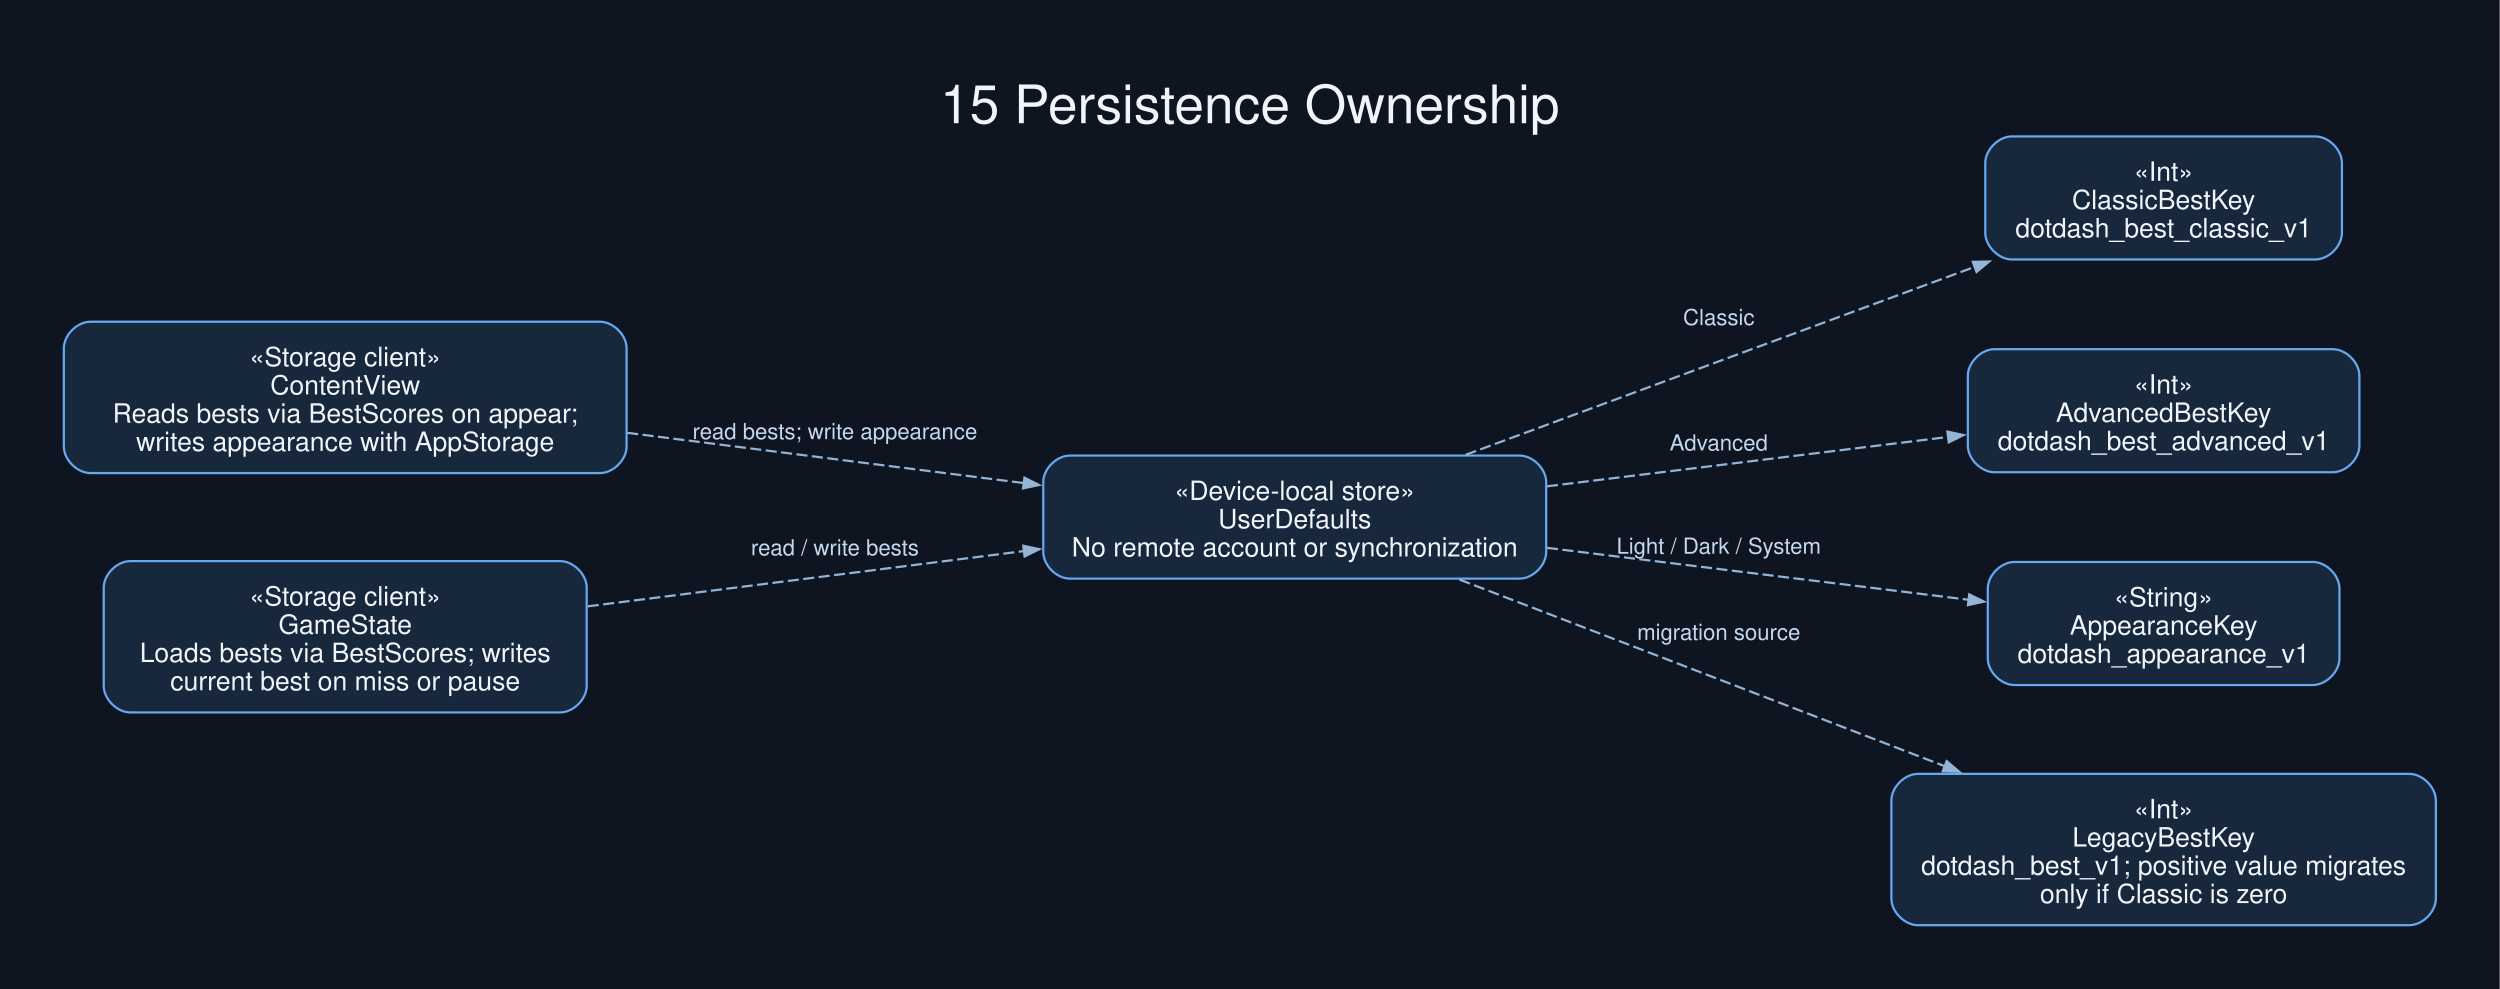
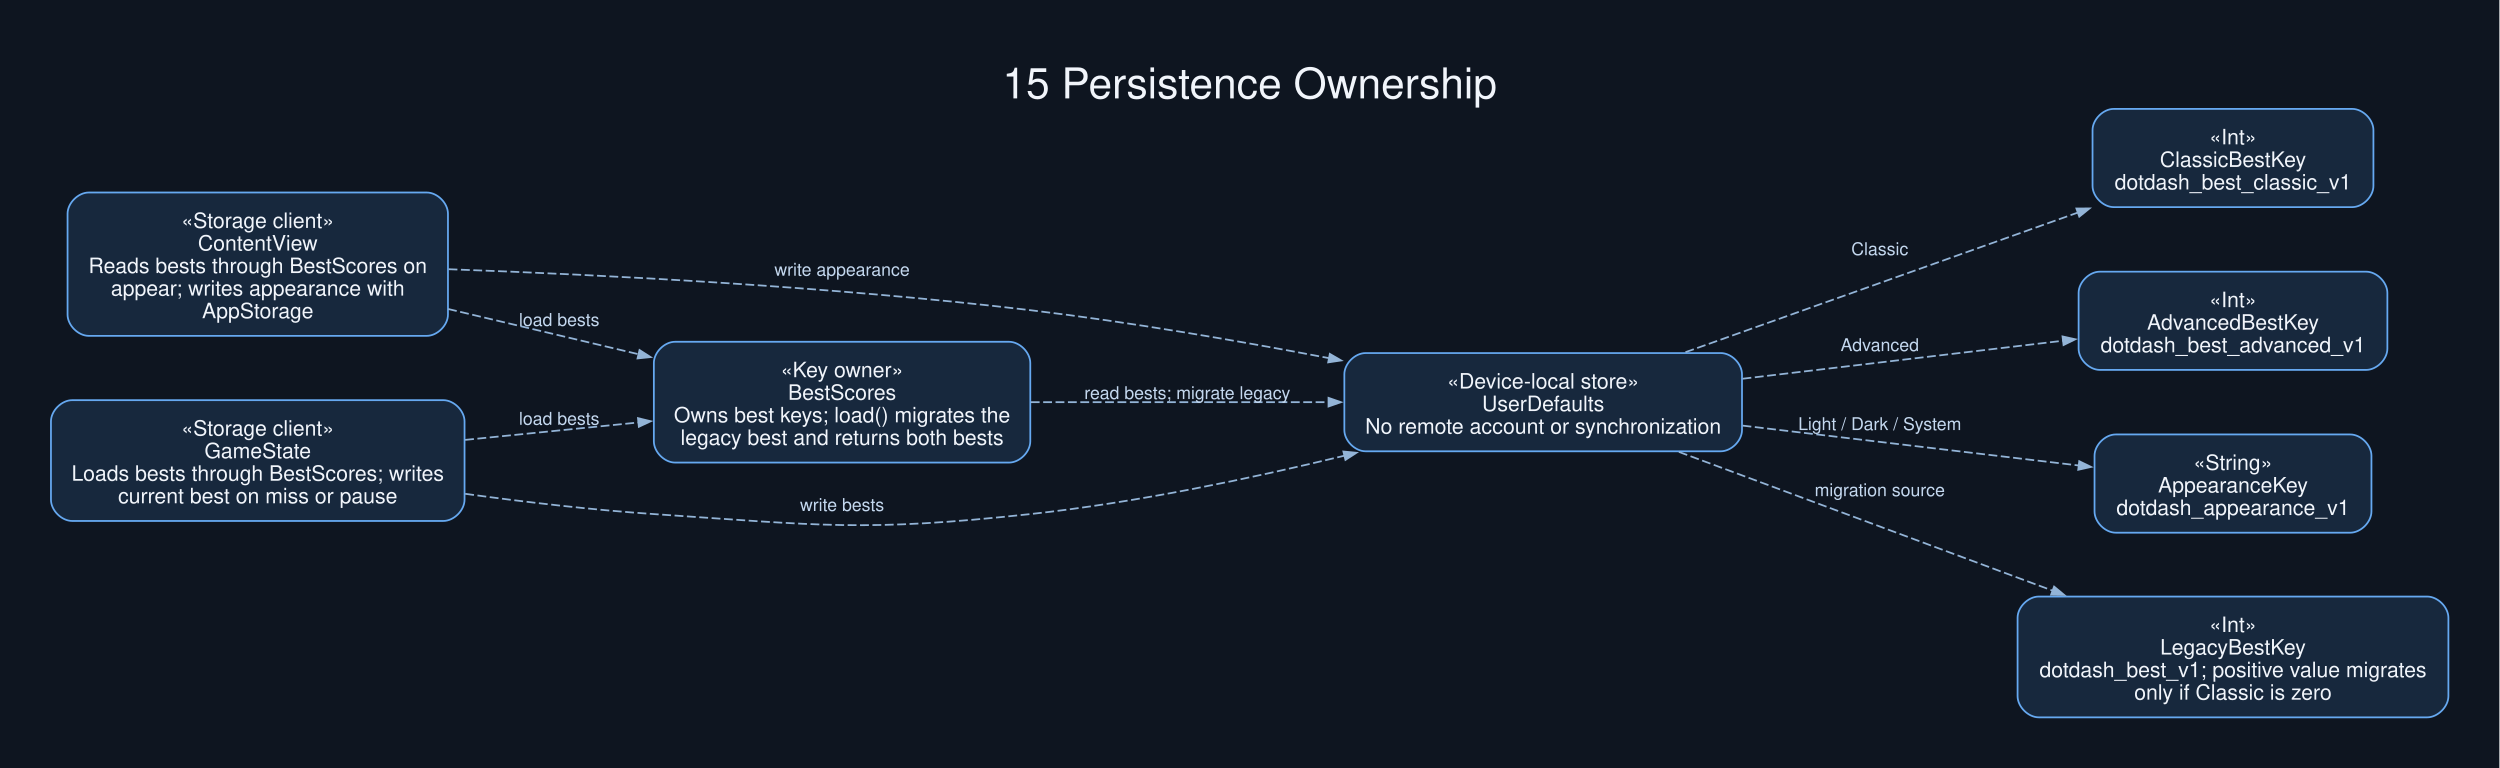
- <svg xmlns="http://www.w3.org/2000/svg" width="1128pt" height="446pt" viewBox="0.00 0.00 1128.00 446.00">
-   <g id="graph0" class="graph" transform="scale(1 1) rotate(0) translate(28.8 417.45)">
-     <polygon fill="#0e1520" stroke="none" points="-28.8,28.8 -28.8,-417.45 1099.06,-417.45 1099.06,28.8 -28.8,28.8" />
-     <text xml:space="preserve" text-anchor="middle" x="535.13" y="-361.85" font-family="Helvetica,sans-Serif" font-size="24.00" fill="#f1f5fb">15 Persistence Ownership</text>
+ <svg xmlns="http://www.w3.org/2000/svg" width="1413pt" height="434pt" viewBox="0.00 0.00 1413.00 434.00">
+   <g id="graph0" class="graph" transform="scale(1 1) rotate(0) translate(28.8 405.45)">
+     <polygon fill="#0e1520" stroke="none" points="-28.8,28.8 -28.8,-405.45 1383.84,-405.45 1383.84,28.8 -28.8,28.8" />
+     <text xml:space="preserve" text-anchor="middle" x="677.52" y="-349.85" font-family="Helvetica,sans-Serif" font-size="24.00" fill="#f1f5fb">15 Persistence Ownership</text>
    <g id="node1" class="node">
-       <path fill="#17283d" stroke="#66a9f1" d="M241.92,-272.28C241.92,-272.28 12,-272.28 12,-272.28 6,-272.28 0,-266.28 0,-260.28 0,-260.28 0,-216 0,-216 0,-210 6,-204 12,-204 12,-204 241.92,-204 241.92,-204 247.92,-204 253.92,-210 253.92,-216 253.92,-216 253.92,-260.28 253.92,-260.28 253.92,-266.28 247.92,-272.28 241.92,-272.28" />
-       <text xml:space="preserve" text-anchor="middle" x="126.96" y="-252.24" font-family="Helvetica,sans-Serif" font-size="12.00" fill="#f1f5fb">«Storage client»</text>
-       <text xml:space="preserve" text-anchor="middle" x="126.96" y="-239.49" font-family="Helvetica,sans-Serif" font-size="12.00" fill="#f1f5fb">ContentView</text>
-       <text xml:space="preserve" text-anchor="middle" x="126.96" y="-226.74" font-family="Helvetica,sans-Serif" font-size="12.00" fill="#f1f5fb">Reads bests via BestScores on appear;</text>
-       <text xml:space="preserve" text-anchor="middle" x="126.96" y="-213.99" font-family="Helvetica,sans-Serif" font-size="12.00" fill="#f1f5fb">writes appearance with AppStorage</text>
+       <path fill="#17283d" stroke="#66a9f1" d="M212.39,-296.65C212.39,-296.65 21.38,-296.65 21.38,-296.65 15.38,-296.65 9.38,-290.65 9.38,-284.65 9.38,-284.65 9.38,-227.62 9.38,-227.62 9.38,-221.62 15.38,-215.62 21.38,-215.62 21.38,-215.62 212.39,-215.62 212.39,-215.62 218.39,-215.62 224.39,-221.62 224.39,-227.62 224.39,-227.62 224.39,-284.65 224.39,-284.65 224.39,-290.65 218.39,-296.65 212.39,-296.65" />
+       <text xml:space="preserve" text-anchor="middle" x="116.88" y="-276.62" font-family="Helvetica,sans-Serif" font-size="12.00" fill="#f1f5fb">«Storage client»</text>
+       <text xml:space="preserve" text-anchor="middle" x="116.88" y="-263.87" font-family="Helvetica,sans-Serif" font-size="12.00" fill="#f1f5fb">ContentView</text>
+       <text xml:space="preserve" text-anchor="middle" x="116.88" y="-251.11" font-family="Helvetica,sans-Serif" font-size="12.00" fill="#f1f5fb">Reads bests through BestScores on</text>
+       <text xml:space="preserve" text-anchor="middle" x="116.88" y="-238.36" font-family="Helvetica,sans-Serif" font-size="12.00" fill="#f1f5fb">appear; writes appearance with</text>
+       <text xml:space="preserve" text-anchor="middle" x="116.88" y="-225.61" font-family="Helvetica,sans-Serif" font-size="12.00" fill="#f1f5fb">AppStorage</text>
    </g>
    <g id="node3" class="node">
-       <path fill="#17283d" stroke="#66a9f1" d="M656.84,-211.9C656.84,-211.9 453.92,-211.9 453.92,-211.9 447.92,-211.9 441.92,-205.9 441.92,-199.9 441.92,-199.9 441.92,-168.38 441.92,-168.38 441.92,-162.38 447.92,-156.38 453.92,-156.38 453.92,-156.38 656.84,-156.38 656.84,-156.38 662.84,-156.38 668.84,-162.38 668.84,-168.38 668.84,-168.38 668.84,-199.9 668.84,-199.9 668.84,-205.9 662.84,-211.9 656.84,-211.9" />
-       <text xml:space="preserve" text-anchor="middle" x="555.38" y="-191.86" font-family="Helvetica,sans-Serif" font-size="12.00" fill="#f1f5fb">«Device-local store»</text>
-       <text xml:space="preserve" text-anchor="middle" x="555.38" y="-179.11" font-family="Helvetica,sans-Serif" font-size="12.00" fill="#f1f5fb">UserDefaults</text>
-       <text xml:space="preserve" text-anchor="middle" x="555.38" y="-166.36" font-family="Helvetica,sans-Serif" font-size="12.00" fill="#f1f5fb">No remote account or synchronization</text>
+       <path fill="#17283d" stroke="#66a9f1" d="M943.78,-205.9C943.78,-205.9 743.02,-205.9 743.02,-205.9 737.02,-205.9 731.02,-199.9 731.02,-193.9 731.02,-193.9 731.02,-162.38 731.02,-162.38 731.02,-156.38 737.02,-150.38 743.02,-150.38 743.02,-150.38 943.78,-150.38 943.78,-150.38 949.78,-150.38 955.78,-156.38 955.78,-162.38 955.78,-162.38 955.78,-193.9 955.78,-193.9 955.78,-199.9 949.78,-205.9 943.78,-205.9" />
+       <text xml:space="preserve" text-anchor="middle" x="843.4" y="-185.86" font-family="Helvetica,sans-Serif" font-size="12.00" fill="#f1f5fb">«Device-local store»</text>
+       <text xml:space="preserve" text-anchor="middle" x="843.4" y="-173.11" font-family="Helvetica,sans-Serif" font-size="12.00" fill="#f1f5fb">UserDefaults</text>
+       <text xml:space="preserve" text-anchor="middle" x="843.4" y="-160.36" font-family="Helvetica,sans-Serif" font-size="12.00" fill="#f1f5fb">No remote account or synchronization</text>
    </g>
    <g id="edge1" class="edge">
-       <path fill="none" stroke="#93b4d7" stroke-dasharray="5,2" d="M254.17,-222.16C310.82,-214.98 377.35,-206.56 433.37,-199.46" />
-       <polygon fill="#93b4d7" stroke="#93b4d7" points="433.42,-201.93 440.05,-198.62 432.8,-197.07 433.42,-201.93" />
-       <text xml:space="preserve" text-anchor="middle" x="347.92" y="-219.31" font-family="Helvetica,sans-Serif" font-size="10.00" fill="#c4d8ef">read bests; write appearance</text>
+       <path fill="none" stroke="#93b4d7" stroke-dasharray="5,2" d="M224.72,-253.29C313.1,-250.09 441.8,-243.48 553.52,-230.14 609.35,-223.47 670.73,-212.89 722.49,-203.01" />
+       <polygon fill="#93b4d7" stroke="#93b4d7" points="722.82,-205.44 729.23,-201.72 721.89,-200.63 722.82,-205.44" />
+       <text xml:space="preserve" text-anchor="middle" x="447.14" y="-249.6" font-family="Helvetica,sans-Serif" font-size="10.00" fill="#c4d8ef">write appearance</text>
+     </g>
+     <g id="node8" class="node">
+       <path fill="#17283d" stroke="#66a9f1" d="M541.52,-212.28C541.52,-212.28 352.76,-212.28 352.76,-212.28 346.76,-212.28 340.76,-206.28 340.76,-200.28 340.76,-200.28 340.76,-156 340.76,-156 340.76,-150 346.76,-144 352.76,-144 352.76,-144 541.52,-144 541.52,-144 547.52,-144 553.52,-150 553.52,-156 553.52,-156 553.52,-200.28 553.52,-200.28 553.52,-206.28 547.52,-212.28 541.52,-212.28" />
+       <text xml:space="preserve" text-anchor="middle" x="447.14" y="-192.24" font-family="Helvetica,sans-Serif" font-size="12.00" fill="#f1f5fb">«Key owner»</text>
+       <text xml:space="preserve" text-anchor="middle" x="447.14" y="-179.49" font-family="Helvetica,sans-Serif" font-size="12.00" fill="#f1f5fb">BestScores</text>
+       <text xml:space="preserve" text-anchor="middle" x="447.14" y="-166.74" font-family="Helvetica,sans-Serif" font-size="12.00" fill="#f1f5fb">Owns best keys; load() migrates the</text>
+       <text xml:space="preserve" text-anchor="middle" x="447.14" y="-153.99" font-family="Helvetica,sans-Serif" font-size="12.00" fill="#f1f5fb">legacy best and returns both bests</text>
+     </g>
+     <g id="edge7" class="edge">
+       <path fill="none" stroke="#93b4d7" stroke-dasharray="5,2" d="M224.46,-230.82C259,-222.61 297.45,-213.47 332.49,-205.15" />
+       <polygon fill="#93b4d7" stroke="#93b4d7" points="332.66,-207.62 338.91,-203.62 331.53,-202.86 332.66,-207.62" />
+       <text xml:space="preserve" text-anchor="middle" x="287.26" y="-221.23" font-family="Helvetica,sans-Serif" font-size="10.00" fill="#c4d8ef">load bests</text>
    </g>
    <g id="node2" class="node">
-       <path fill="#17283d" stroke="#66a9f1" d="M223.92,-164.28C223.92,-164.28 30,-164.28 30,-164.28 24,-164.28 18,-158.28 18,-152.28 18,-152.28 18,-108 18,-108 18,-102 24,-96 30,-96 30,-96 223.92,-96 223.92,-96 229.92,-96 235.92,-102 235.92,-108 235.92,-108 235.92,-152.28 235.92,-152.28 235.92,-158.28 229.92,-164.28 223.92,-164.28" />
-       <text xml:space="preserve" text-anchor="middle" x="126.96" y="-144.24" font-family="Helvetica,sans-Serif" font-size="12.00" fill="#f1f5fb">«Storage client»</text>
-       <text xml:space="preserve" text-anchor="middle" x="126.96" y="-131.49" font-family="Helvetica,sans-Serif" font-size="12.00" fill="#f1f5fb">GameState</text>
-       <text xml:space="preserve" text-anchor="middle" x="126.96" y="-118.74" font-family="Helvetica,sans-Serif" font-size="12.00" fill="#f1f5fb">Loads bests via BestScores; writes</text>
-       <text xml:space="preserve" text-anchor="middle" x="126.96" y="-105.99" font-family="Helvetica,sans-Serif" font-size="12.00" fill="#f1f5fb">current best on miss or pause</text>
+       <path fill="#17283d" stroke="#66a9f1" d="M221.76,-179.28C221.76,-179.28 12,-179.28 12,-179.28 6,-179.28 0,-173.28 0,-167.28 0,-167.28 0,-123 0,-123 0,-117 6,-111 12,-111 12,-111 221.76,-111 221.76,-111 227.76,-111 233.76,-117 233.76,-123 233.76,-123 233.76,-167.28 233.76,-167.28 233.76,-173.28 227.76,-179.28 221.76,-179.28" />
+       <text xml:space="preserve" text-anchor="middle" x="116.88" y="-159.24" font-family="Helvetica,sans-Serif" font-size="12.00" fill="#f1f5fb">«Storage client»</text>
+       <text xml:space="preserve" text-anchor="middle" x="116.88" y="-146.49" font-family="Helvetica,sans-Serif" font-size="12.00" fill="#f1f5fb">GameState</text>
+       <text xml:space="preserve" text-anchor="middle" x="116.88" y="-133.74" font-family="Helvetica,sans-Serif" font-size="12.00" fill="#f1f5fb">Loads bests through BestScores; writes</text>
+       <text xml:space="preserve" text-anchor="middle" x="116.88" y="-120.99" font-family="Helvetica,sans-Serif" font-size="12.00" fill="#f1f5fb">current best on miss or pause</text>
    </g>
    <g id="edge2" class="edge">
-       <path fill="none" stroke="#93b4d7" stroke-dasharray="5,2" d="M236.39,-143.87C296.49,-151.48 371.37,-160.96 433.37,-168.82" />
-       <polygon fill="#93b4d7" stroke="#93b4d7" points="432.89,-171.22 440.14,-169.67 433.5,-166.36 432.89,-171.22" />
-       <text xml:space="preserve" text-anchor="middle" x="347.92" y="-166.88" font-family="Helvetica,sans-Serif" font-size="10.00" fill="#c4d8ef">read / write bests</text>
+       <path fill="none" stroke="#93b4d7" stroke-dasharray="5,2" d="M234.12,-126.35C268.37,-121.63 305.99,-117.24 340.76,-114.89 435.1,-108.52 459.51,-104.72 553.52,-114.89 612.87,-121.31 677.91,-134.95 731.22,-147.92" />
+       <polygon fill="#93b4d7" stroke="#93b4d7" points="730.48,-150.26 737.86,-149.55 731.65,-145.51 730.48,-150.26" />
+       <text xml:space="preserve" text-anchor="middle" x="447.14" y="-116.64" font-family="Helvetica,sans-Serif" font-size="10.00" fill="#c4d8ef">write bests</text>
+     </g>
+     <g id="edge8" class="edge">
+       <path fill="none" stroke="#93b4d7" stroke-dasharray="5,2" d="M234.07,-156.82C265.9,-160.02 300.37,-163.49 332.08,-166.67" />
+       <polygon fill="#93b4d7" stroke="#93b4d7" points="331.79,-169.11 339,-167.37 332.28,-164.23 331.79,-169.11" />
+       <text xml:space="preserve" text-anchor="middle" x="287.26" y="-165.37" font-family="Helvetica,sans-Serif" font-size="10.00" fill="#c4d8ef">load bests</text>
    </g>
    <g id="node4" class="node">
-       <path fill="#17283d" stroke="#66a9f1" d="M1015.88,-355.9C1015.88,-355.9 878.96,-355.9 878.96,-355.9 872.96,-355.9 866.96,-349.9 866.96,-343.9 866.96,-343.9 866.96,-312.38 866.96,-312.38 866.96,-306.38 872.96,-300.38 878.96,-300.38 878.96,-300.38 1015.88,-300.38 1015.88,-300.38 1021.88,-300.38 1027.88,-306.38 1027.88,-312.38 1027.88,-312.38 1027.88,-343.9 1027.88,-343.9 1027.88,-349.9 1021.88,-355.9 1015.88,-355.9" />
-       <text xml:space="preserve" text-anchor="middle" x="947.42" y="-335.87" font-family="Helvetica,sans-Serif" font-size="12.00" fill="#f1f5fb">«Int»</text>
-       <text xml:space="preserve" text-anchor="middle" x="947.42" y="-323.12" font-family="Helvetica,sans-Serif" font-size="12.00" fill="#f1f5fb">ClassicBestKey</text>
-       <text xml:space="preserve" text-anchor="middle" x="947.42" y="-310.37" font-family="Helvetica,sans-Serif" font-size="12.00" fill="#f1f5fb">dotdash_best_classic_v1</text>
+       <path fill="#17283d" stroke="#66a9f1" d="M1300.66,-343.9C1300.66,-343.9 1165.9,-343.9 1165.9,-343.9 1159.9,-343.9 1153.9,-337.9 1153.9,-331.9 1153.9,-331.9 1153.9,-300.38 1153.9,-300.38 1153.9,-294.38 1159.9,-288.38 1165.9,-288.38 1165.9,-288.38 1300.66,-288.38 1300.66,-288.38 1306.66,-288.38 1312.66,-294.38 1312.66,-300.38 1312.66,-300.38 1312.66,-331.9 1312.66,-331.9 1312.66,-337.9 1306.66,-343.9 1300.66,-343.9" />
+       <text xml:space="preserve" text-anchor="middle" x="1233.28" y="-323.87" font-family="Helvetica,sans-Serif" font-size="12.00" fill="#f1f5fb">«Int»</text>
+       <text xml:space="preserve" text-anchor="middle" x="1233.28" y="-311.12" font-family="Helvetica,sans-Serif" font-size="12.00" fill="#f1f5fb">ClassicBestKey</text>
+       <text xml:space="preserve" text-anchor="middle" x="1233.28" y="-298.37" font-family="Helvetica,sans-Serif" font-size="12.00" fill="#f1f5fb">dotdash_best_classic_v1</text>
    </g>
    <g id="edge3" class="edge">
-       <path fill="none" stroke="#93b4d7" stroke-dasharray="5,2" d="M632.51,-212.25C698.58,-236.64 794.09,-271.9 862.38,-297.11" />
-       <polygon fill="#93b4d7" stroke="#93b4d7" points="861.32,-299.33 868.73,-299.46 863.02,-294.73 861.32,-299.33" />
-       <text xml:space="preserve" text-anchor="middle" x="746.71" y="-270.79" font-family="Helvetica,sans-Serif" font-size="10.00" fill="#c4d8ef">Classic</text>
+       <path fill="none" stroke="#93b4d7" stroke-dasharray="5,2" d="M923.83,-206.4C988.36,-229.36 1079.25,-261.7 1145.65,-285.32" />
+       <polygon fill="#93b4d7" stroke="#93b4d7" points="1144.78,-287.61 1152.2,-287.65 1146.42,-282.99 1144.78,-287.61" />
+       <text xml:space="preserve" text-anchor="middle" x="1033.65" y="-261.25" font-family="Helvetica,sans-Serif" font-size="10.00" fill="#c4d8ef">Classic</text>
    </g>
    <g id="node5" class="node">
-       <path fill="#17283d" stroke="#66a9f1" d="M1023.76,-259.9C1023.76,-259.9 871.09,-259.9 871.09,-259.9 865.09,-259.9 859.09,-253.9 859.09,-247.9 859.09,-247.9 859.09,-216.38 859.09,-216.38 859.09,-210.38 865.09,-204.38 871.09,-204.38 871.09,-204.38 1023.76,-204.38 1023.76,-204.38 1029.76,-204.38 1035.76,-210.38 1035.76,-216.38 1035.76,-216.38 1035.76,-247.9 1035.76,-247.9 1035.76,-253.9 1029.76,-259.9 1023.76,-259.9" />
-       <text xml:space="preserve" text-anchor="middle" x="947.42" y="-239.86" font-family="Helvetica,sans-Serif" font-size="12.00" fill="#f1f5fb">«Int»</text>
-       <text xml:space="preserve" text-anchor="middle" x="947.42" y="-227.11" font-family="Helvetica,sans-Serif" font-size="12.00" fill="#f1f5fb">AdvancedBestKey</text>
-       <text xml:space="preserve" text-anchor="middle" x="947.42" y="-214.36" font-family="Helvetica,sans-Serif" font-size="12.00" fill="#f1f5fb">dotdash_best_advanced_v1</text>
+       <path fill="#17283d" stroke="#66a9f1" d="M1308.54,-251.9C1308.54,-251.9 1158.03,-251.9 1158.03,-251.9 1152.03,-251.9 1146.03,-245.9 1146.03,-239.9 1146.03,-239.9 1146.03,-208.38 1146.03,-208.38 1146.03,-202.38 1152.03,-196.38 1158.03,-196.38 1158.03,-196.38 1308.54,-196.38 1308.54,-196.38 1314.54,-196.38 1320.54,-202.38 1320.54,-208.38 1320.54,-208.38 1320.54,-239.9 1320.54,-239.9 1320.54,-245.9 1314.54,-251.9 1308.54,-251.9" />
+       <text xml:space="preserve" text-anchor="middle" x="1233.28" y="-231.86" font-family="Helvetica,sans-Serif" font-size="12.00" fill="#f1f5fb">«Int»</text>
+       <text xml:space="preserve" text-anchor="middle" x="1233.28" y="-219.11" font-family="Helvetica,sans-Serif" font-size="12.00" fill="#f1f5fb">AdvancedBestKey</text>
+       <text xml:space="preserve" text-anchor="middle" x="1233.28" y="-206.36" font-family="Helvetica,sans-Serif" font-size="12.00" fill="#f1f5fb">dotdash_best_advanced_v1</text>
    </g>
    <g id="edge4" class="edge">
-       <path fill="none" stroke="#93b4d7" stroke-dasharray="5,2" d="M669.2,-198.02C726.55,-205.08 795.51,-213.57 850.31,-220.31" />
-       <polygon fill="#93b4d7" stroke="#93b4d7" points="849.88,-222.73 857.13,-221.15 850.48,-217.86 849.88,-222.73" />
-       <text xml:space="preserve" text-anchor="middle" x="746.71" y="-214.19" font-family="Helvetica,sans-Serif" font-size="10.00" fill="#c4d8ef">Advanced</text>
+       <path fill="none" stroke="#93b4d7" stroke-dasharray="5,2" d="M956.07,-191.38C1013.44,-198.19 1082.6,-206.39 1137.37,-212.88" />
+       <polygon fill="#93b4d7" stroke="#93b4d7" points="1136.94,-215.3 1144.18,-213.69 1137.52,-210.43 1136.94,-215.3" />
+       <text xml:space="preserve" text-anchor="middle" x="1033.65" y="-207.01" font-family="Helvetica,sans-Serif" font-size="10.00" fill="#c4d8ef">Advanced</text>
    </g>
    <g id="node6" class="node">
-       <path fill="#17283d" stroke="#66a9f1" d="M1014.76,-163.9C1014.76,-163.9 880.09,-163.9 880.09,-163.9 874.09,-163.9 868.09,-157.9 868.09,-151.9 868.09,-151.9 868.09,-120.37 868.09,-120.37 868.09,-114.37 874.09,-108.37 880.09,-108.37 880.09,-108.37 1014.76,-108.37 1014.76,-108.37 1020.76,-108.37 1026.76,-114.37 1026.76,-120.37 1026.76,-120.37 1026.76,-151.9 1026.76,-151.9 1026.76,-157.9 1020.76,-163.9 1014.76,-163.9" />
-       <text xml:space="preserve" text-anchor="middle" x="947.42" y="-143.86" font-family="Helvetica,sans-Serif" font-size="12.00" fill="#f1f5fb">«String»</text>
-       <text xml:space="preserve" text-anchor="middle" x="947.42" y="-131.11" font-family="Helvetica,sans-Serif" font-size="12.00" fill="#f1f5fb">AppearanceKey</text>
-       <text xml:space="preserve" text-anchor="middle" x="947.42" y="-118.36" font-family="Helvetica,sans-Serif" font-size="12.00" fill="#f1f5fb">dotdash_appearance_v1</text>
+       <path fill="#17283d" stroke="#66a9f1" d="M1299.54,-159.9C1299.54,-159.9 1167.03,-159.9 1167.03,-159.9 1161.03,-159.9 1155.03,-153.9 1155.03,-147.9 1155.03,-147.9 1155.03,-116.37 1155.03,-116.37 1155.03,-110.37 1161.03,-104.37 1167.03,-104.37 1167.03,-104.37 1299.54,-104.37 1299.54,-104.37 1305.54,-104.37 1311.54,-110.37 1311.54,-116.37 1311.54,-116.37 1311.54,-147.9 1311.54,-147.9 1311.54,-153.9 1305.54,-159.9 1299.54,-159.9" />
+       <text xml:space="preserve" text-anchor="middle" x="1233.28" y="-139.86" font-family="Helvetica,sans-Serif" font-size="12.00" fill="#f1f5fb">«String»</text>
+       <text xml:space="preserve" text-anchor="middle" x="1233.28" y="-127.11" font-family="Helvetica,sans-Serif" font-size="12.00" fill="#f1f5fb">AppearanceKey</text>
+       <text xml:space="preserve" text-anchor="middle" x="1233.28" y="-114.36" font-family="Helvetica,sans-Serif" font-size="12.00" fill="#f1f5fb">dotdash_appearance_v1</text>
    </g>
    <g id="edge5" class="edge">
-       <path fill="none" stroke="#93b4d7" stroke-dasharray="5,2" d="M669.2,-170.26C729.88,-162.79 803.57,-153.72 859.72,-146.81" />
-       <polygon fill="#93b4d7" stroke="#93b4d7" points="859.72,-149.28 866.37,-145.99 859.12,-144.42 859.72,-149.28" />
-       <text xml:space="preserve" text-anchor="middle" x="746.71" y="-167.6" font-family="Helvetica,sans-Serif" font-size="10.00" fill="#c4d8ef">Light / Dark / System</text>
+       <path fill="none" stroke="#93b4d7" stroke-dasharray="5,2" d="M956.07,-164.9C1016.65,-157.71 1090.38,-148.97 1146.42,-142.32" />
+       <polygon fill="#93b4d7" stroke="#93b4d7" points="1146.39,-144.79 1153.06,-141.54 1145.82,-139.93 1146.39,-144.79" />
+       <text xml:space="preserve" text-anchor="middle" x="1033.65" y="-162.36" font-family="Helvetica,sans-Serif" font-size="10.00" fill="#c4d8ef">Light / Dark / System</text>
    </g>
    <g id="node7" class="node">
-       <path fill="#17283d" stroke="#66a9f1" d="M1058.26,-68.28C1058.26,-68.28 836.59,-68.28 836.59,-68.28 830.59,-68.28 824.59,-62.28 824.59,-56.28 824.59,-56.28 824.59,-12 824.59,-12 824.59,-6 830.59,0 836.59,0 836.59,0 1058.26,0 1058.26,0 1064.26,0 1070.26,-6 1070.26,-12 1070.26,-12 1070.26,-56.28 1070.26,-56.28 1070.26,-62.28 1064.26,-68.28 1058.26,-68.28" />
-       <text xml:space="preserve" text-anchor="middle" x="947.42" y="-48.24" font-family="Helvetica,sans-Serif" font-size="12.00" fill="#f1f5fb">«Int»</text>
-       <text xml:space="preserve" text-anchor="middle" x="947.42" y="-35.49" font-family="Helvetica,sans-Serif" font-size="12.00" fill="#f1f5fb">LegacyBestKey</text>
-       <text xml:space="preserve" text-anchor="middle" x="947.42" y="-22.74" font-family="Helvetica,sans-Serif" font-size="12.00" fill="#f1f5fb">dotdash_best_v1; positive value migrates</text>
-       <text xml:space="preserve" text-anchor="middle" x="947.42" y="-9.99" font-family="Helvetica,sans-Serif" font-size="12.00" fill="#f1f5fb">only if Classic is zero</text>
+       <path fill="#17283d" stroke="#66a9f1" d="M1343.04,-68.28C1343.04,-68.28 1123.53,-68.28 1123.53,-68.28 1117.53,-68.28 1111.53,-62.28 1111.53,-56.28 1111.53,-56.28 1111.53,-12 1111.53,-12 1111.53,-6 1117.53,0 1123.53,0 1123.53,0 1343.04,0 1343.04,0 1349.04,0 1355.04,-6 1355.04,-12 1355.04,-12 1355.04,-56.28 1355.04,-56.28 1355.04,-62.28 1349.04,-68.28 1343.04,-68.28" />
+       <text xml:space="preserve" text-anchor="middle" x="1233.28" y="-48.24" font-family="Helvetica,sans-Serif" font-size="12.00" fill="#f1f5fb">«Int»</text>
+       <text xml:space="preserve" text-anchor="middle" x="1233.28" y="-35.49" font-family="Helvetica,sans-Serif" font-size="12.00" fill="#f1f5fb">LegacyBestKey</text>
+       <text xml:space="preserve" text-anchor="middle" x="1233.28" y="-22.74" font-family="Helvetica,sans-Serif" font-size="12.00" fill="#f1f5fb">dotdash_best_v1; positive value migrates</text>
+       <text xml:space="preserve" text-anchor="middle" x="1233.28" y="-9.99" font-family="Helvetica,sans-Serif" font-size="12.00" fill="#f1f5fb">only if Classic is zero</text>
    </g>
    <g id="edge6" class="edge">
-       <path fill="none" stroke="#93b4d7" stroke-dasharray="5,2" d="M629.74,-155.93C691.68,-132.11 780.89,-97.8 848.84,-71.67" />
-       <polygon fill="#93b4d7" stroke="#93b4d7" points="849.54,-74.03 855.19,-69.23 847.78,-69.45 849.54,-74.03" />
-       <text xml:space="preserve" text-anchor="middle" x="746.71" y="-128.74" font-family="Helvetica,sans-Serif" font-size="10.00" fill="#c4d8ef">migration source</text>
+       <path fill="none" stroke="#93b4d7" stroke-dasharray="5,2" d="M920.11,-150.03C980.38,-127.66 1065.29,-96.13 1131.35,-71.61" />
+       <polygon fill="#93b4d7" stroke="#93b4d7" points="1132.18,-73.92 1137.89,-69.18 1130.47,-69.32 1132.18,-73.92" />
+       <text xml:space="preserve" text-anchor="middle" x="1033.65" y="-125.02" font-family="Helvetica,sans-Serif" font-size="10.00" fill="#c4d8ef">migration source</text>
+     </g>
+     <g id="edge9" class="edge">
+       <path fill="none" stroke="#93b4d7" stroke-dasharray="5,2" d="M553.79,-178.14C605.76,-178.14 668.61,-178.14 722.38,-178.14" />
+       <polygon fill="#93b4d7" stroke="#93b4d7" points="722.08,-180.59 729.08,-178.14 722.08,-175.69 722.08,-180.59" />
+       <text xml:space="preserve" text-anchor="middle" x="642.27" y="-179.89" font-family="Helvetica,sans-Serif" font-size="10.00" fill="#c4d8ef">read bests; migrate legacy</text>
    </g>
  </g>
</svg>
